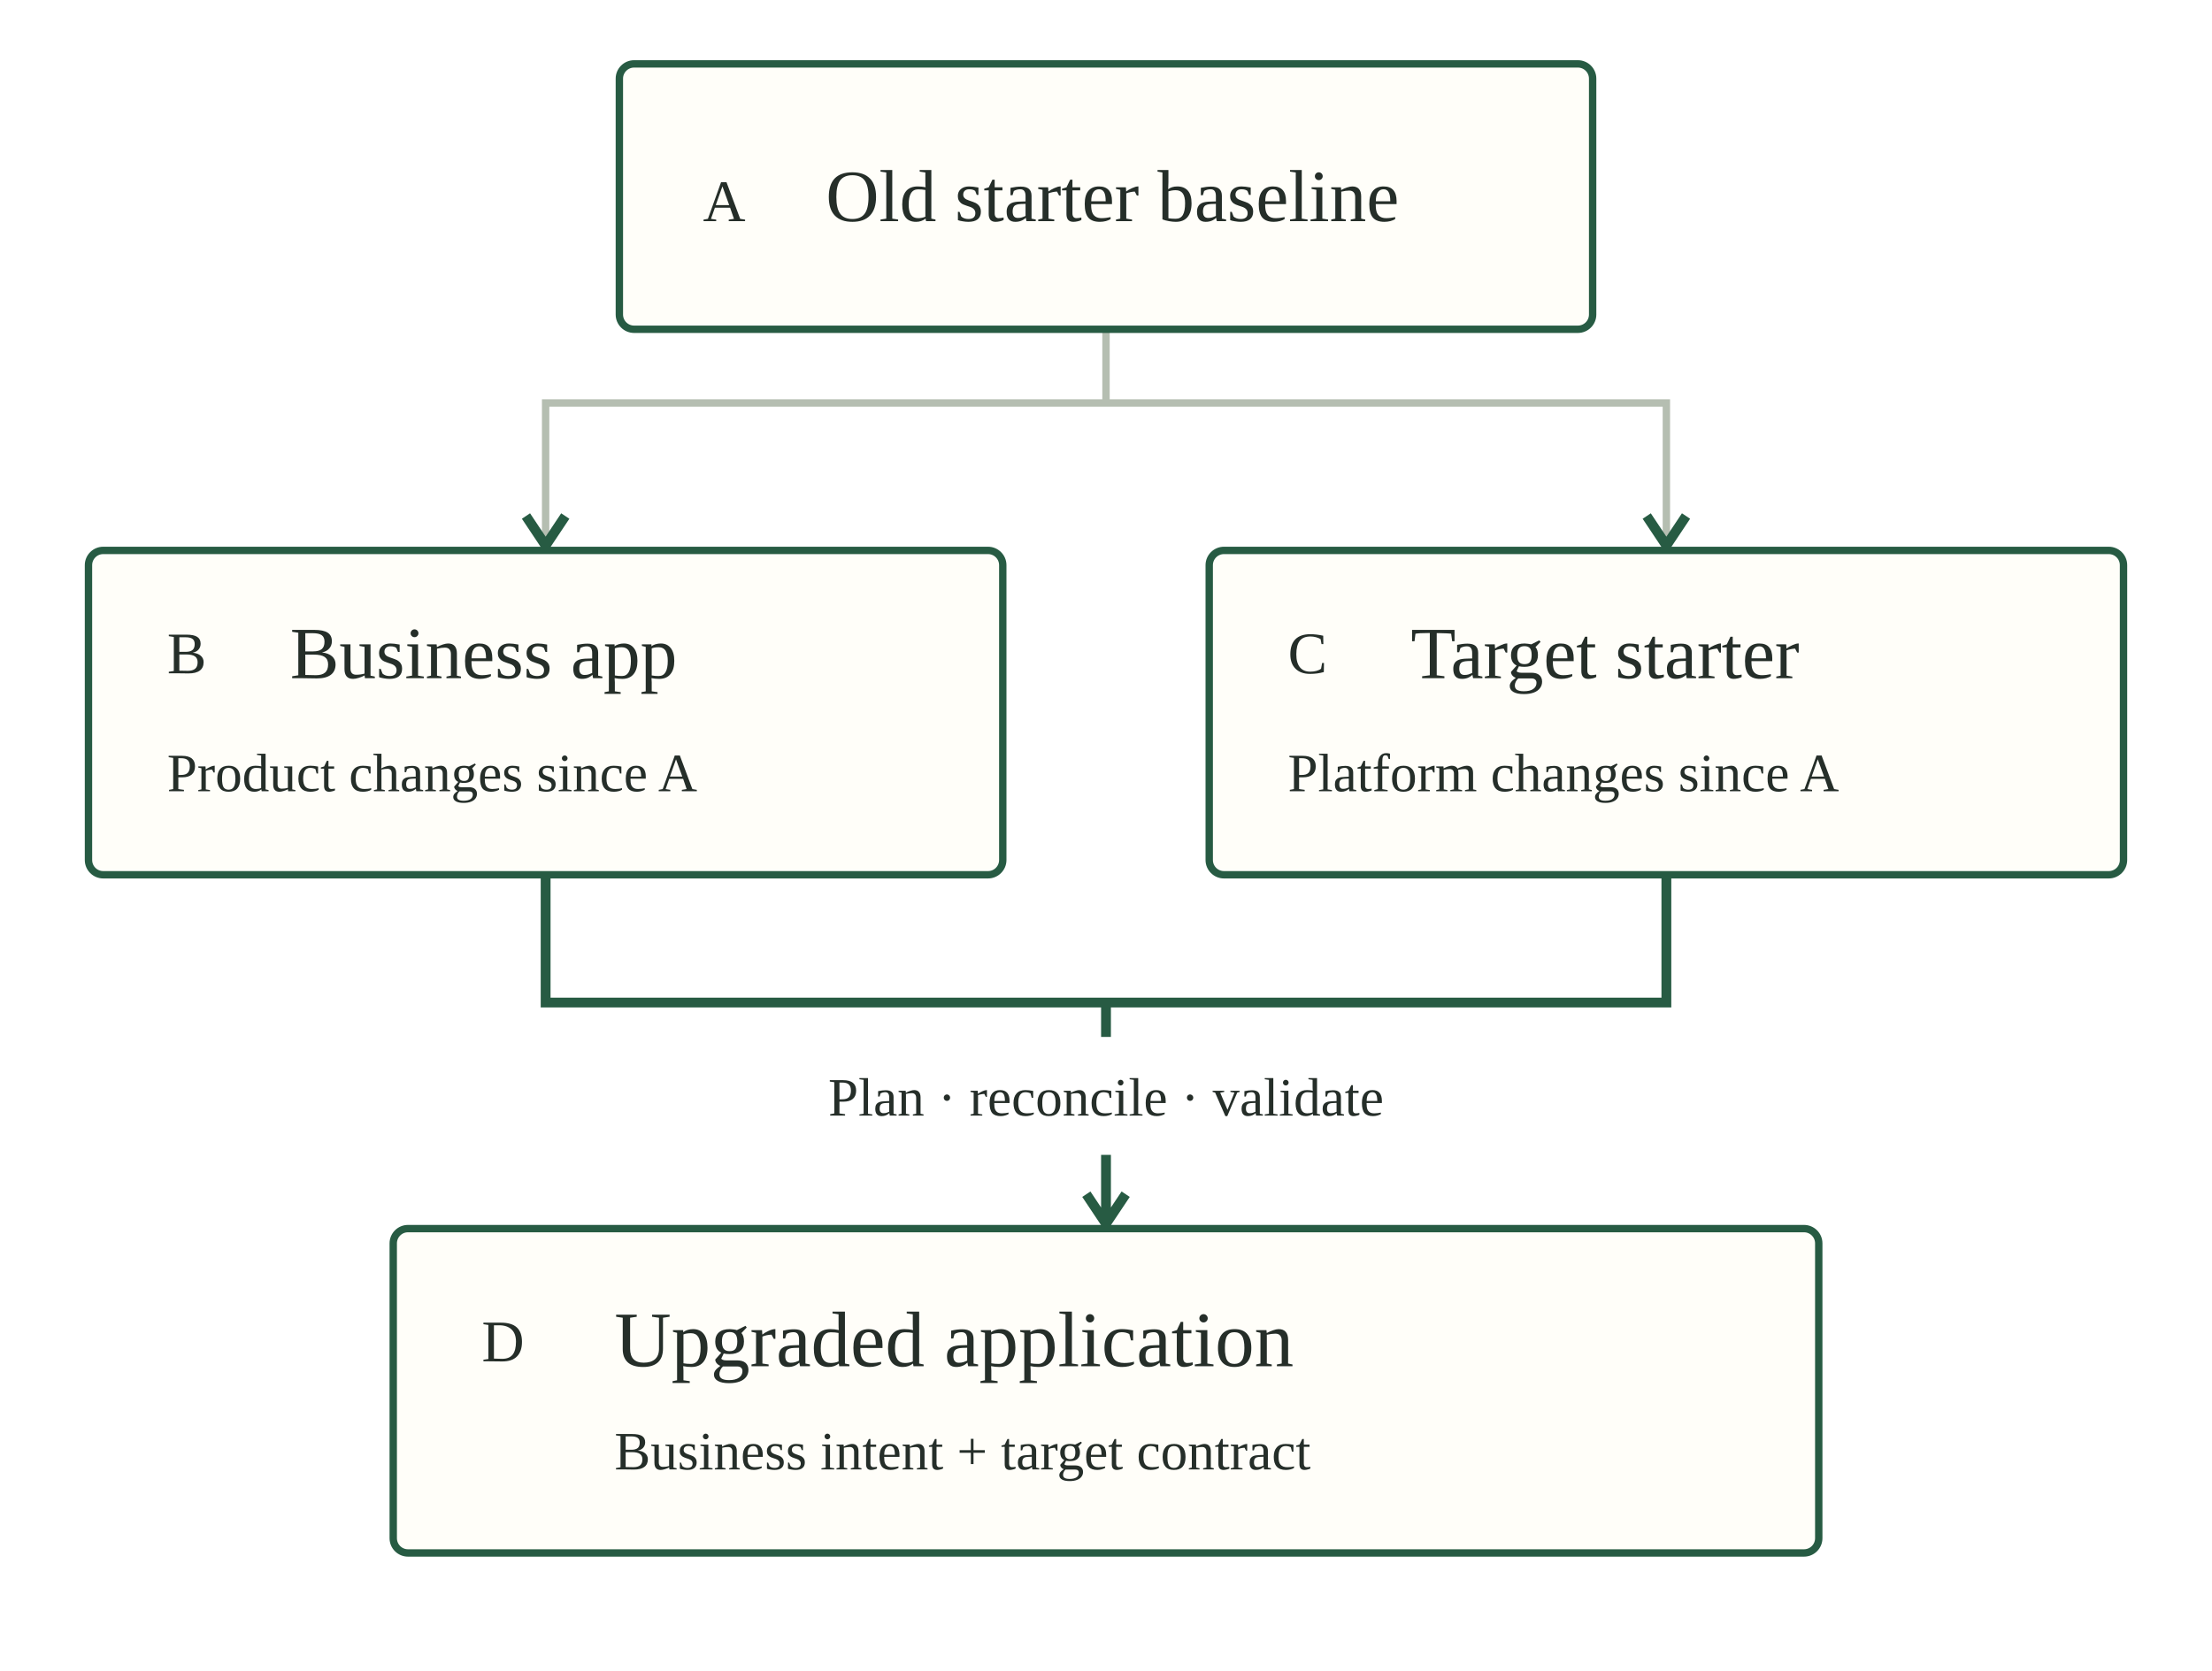
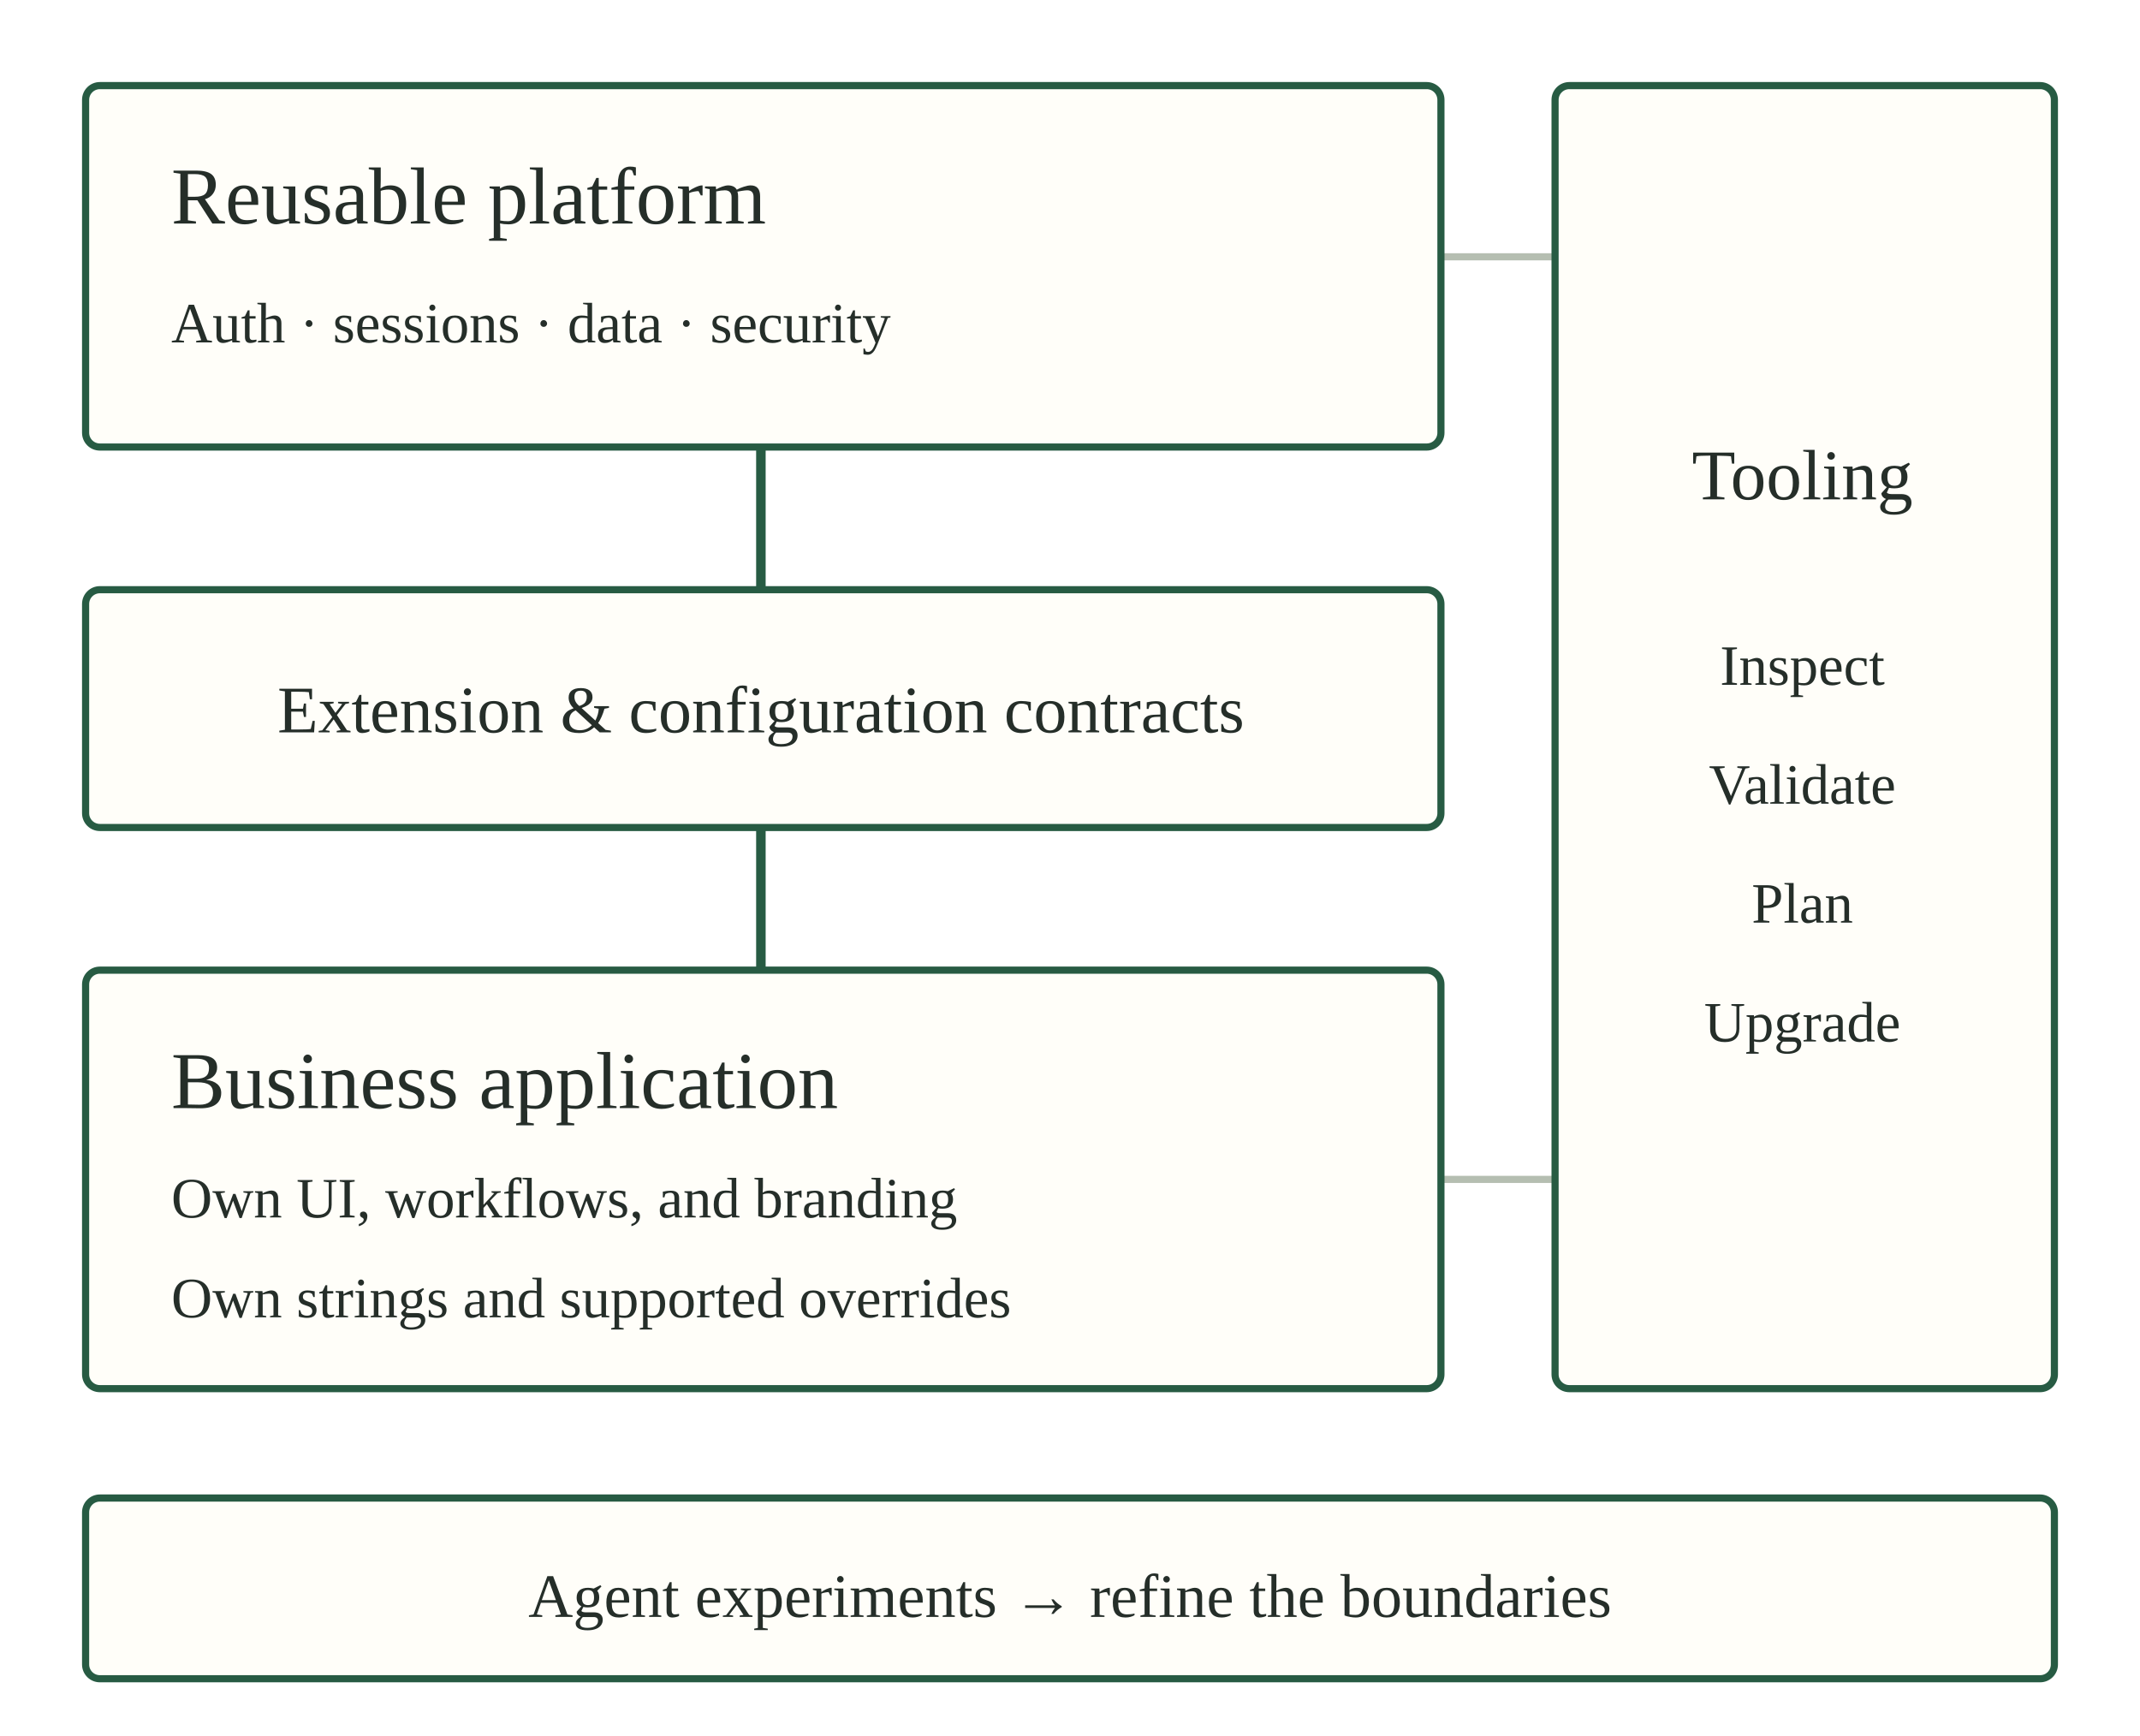
- <svg xmlns="http://www.w3.org/2000/svg" viewBox="0 0 450 340" role="img" aria-labelledby="upgrade-title upgrade-desc">
-   <style>svg{color:var(--ink,#252e29)}text{font-family:var(--sans,sans-serif);fill:currentColor}.diagram-line{fill:none;stroke:var(--accent,#275b43);stroke-width:2}.diagram-muted{fill:none;stroke:var(--line,#b5beb1);stroke-width:1.5}.diagram-node{fill:var(--surface,#fffef9);stroke:var(--accent,#275b43);stroke-width:1.5}.diagram-dot{fill:var(--accent,#275b43)}</style>
-   <path class="diagram-muted" d="M225 67V82H111V111M225 82H339V111" />
-   <path class="diagram-line" d="m107 105 4 6 4-6m220 0 4 6 4-6M111 178V204H225V211M225 235V249M339 178V204H225m-4 39 4 6 4-6" />
-   <g id="upgrade-baseline">
-     <rect class="diagram-node" x="126" y="13" width="198" height="54" rx="3" />
-     <text x="143" y="45" font-size="12">A</text>
-     <text x="168" y="45" font-size="15">Old starter baseline</text>
+ <svg xmlns="http://www.w3.org/2000/svg" viewBox="0 0 450 365" role="img" aria-labelledby="architecture-title architecture-desc">
+   <style>svg{color:var(--ink,#252e29)}text{font-family:var(--sans,sans-serif);fill:currentColor}.diagram-line{fill:none;stroke:var(--accent,#275b43);stroke-width:2}.diagram-muted{fill:none;stroke:var(--line,#b5beb1);stroke-width:1.5}.diagram-node{fill:var(--surface,#fffef9);stroke:var(--accent,#275b43);stroke-width:1.5}</style>
+   <path class="diagram-line" d="M160 94V124M160 174V204" />
+   <path class="diagram-muted" d="M303 54H327M303 248H327" />
+   <g id="architecture-platform">
+     <rect class="diagram-node" x="18" y="18" width="285" height="76" rx="3" />
+     <text x="36" y="47" font-size="17">Reusable platform</text>
+     <text x="36" y="72" font-size="12">Auth · sessions · data · security</text>
  </g>
-   <g id="upgrade-app">
-     <rect class="diagram-node" x="18" y="112" width="186" height="66" rx="3" />
-     <text x="34" y="137" font-size="12">B</text>
-     <text x="59" y="138" font-size="15">Business app</text>
-     <text x="34" y="161" font-size="11">Product changes since A</text>
+   <g id="architecture-extensions">
+     <rect class="diagram-node" x="18" y="124" width="285" height="50" rx="3" />
+     <text x="160" y="154" text-anchor="middle" font-size="14">Extension &amp; configuration contracts</text>
  </g>
-   <g id="upgrade-starter">
-     <rect class="diagram-node" x="246" y="112" width="186" height="66" rx="3" />
-     <text x="262" y="137" font-size="12">C</text>
-     <text x="287" y="138" font-size="15">Target starter</text>
-     <text x="262" y="161" font-size="11">Platform changes since A</text>
+   <g id="architecture-business">
+     <rect class="diagram-node" x="18" y="204" width="285" height="88" rx="3" />
+     <text x="36" y="233" font-size="17">Business application</text>
+     <text x="36" y="256" font-size="12">Own UI, workflows, and branding</text>
+     <text x="36" y="277" font-size="12">Own strings and supported overrides</text>
  </g>
-   <text x="225" y="227" text-anchor="middle" font-size="11">Plan · reconcile · validate</text>
-   <g id="upgrade-result">
-     <rect class="diagram-node" x="80" y="250" width="290" height="66" rx="3" />
-     <text x="98" y="277" font-size="12">D</text>
-     <text x="125" y="278" font-size="16">Upgraded application</text>
-     <text x="125" y="299" font-size="11">Business intent + target contract</text>
+   <g id="architecture-tooling">
+     <rect class="diagram-node" x="327" y="18" width="105" height="274" rx="3" />
+     <text x="379" y="105" text-anchor="middle" font-size="15">Tooling</text>
+     <text x="379" y="144" text-anchor="middle" font-size="12">Inspect</text>
+     <text x="379" y="169" text-anchor="middle" font-size="12">Validate</text>
+     <text x="379" y="194" text-anchor="middle" font-size="12">Plan</text>
+     <text x="379" y="219" text-anchor="middle" font-size="12">Upgrade</text>
+   </g>
+   <g id="architecture-experiments">
+     <rect class="diagram-node" x="18" y="315" width="414" height="38" rx="3" />
+     <text x="225" y="340" text-anchor="middle" font-size="13">Agent experiments → refine the boundaries</text>
  </g>
</svg>
